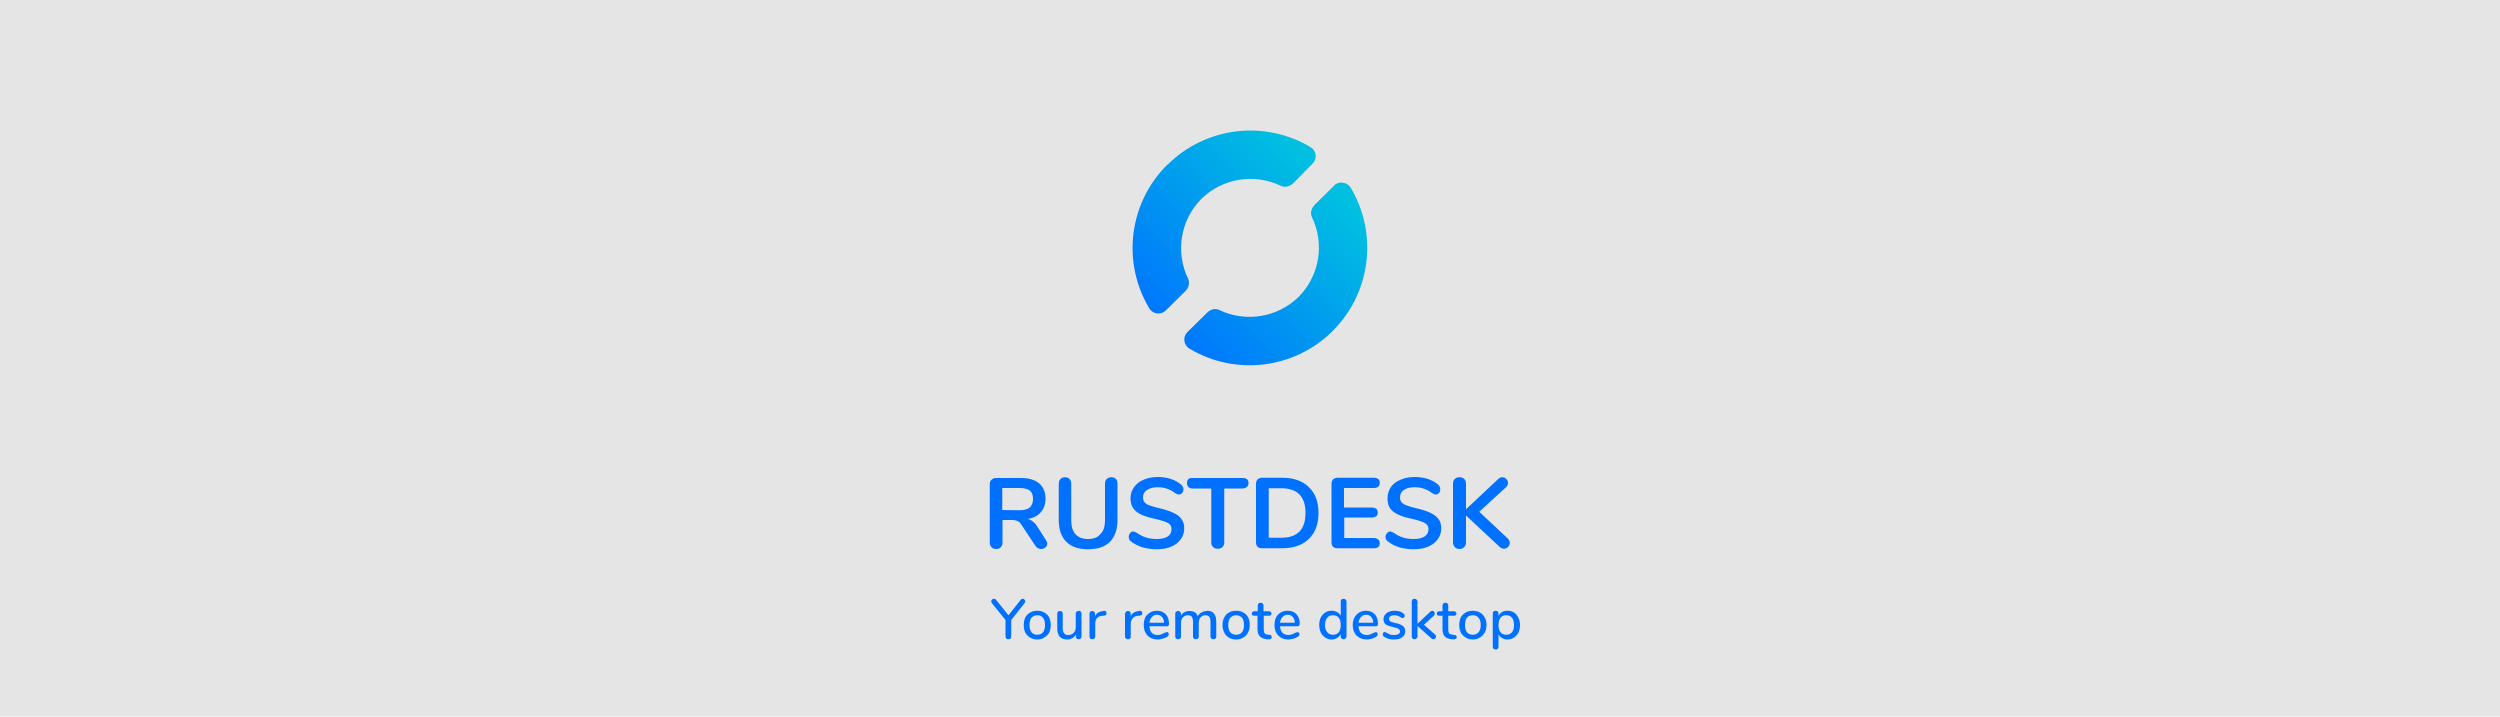
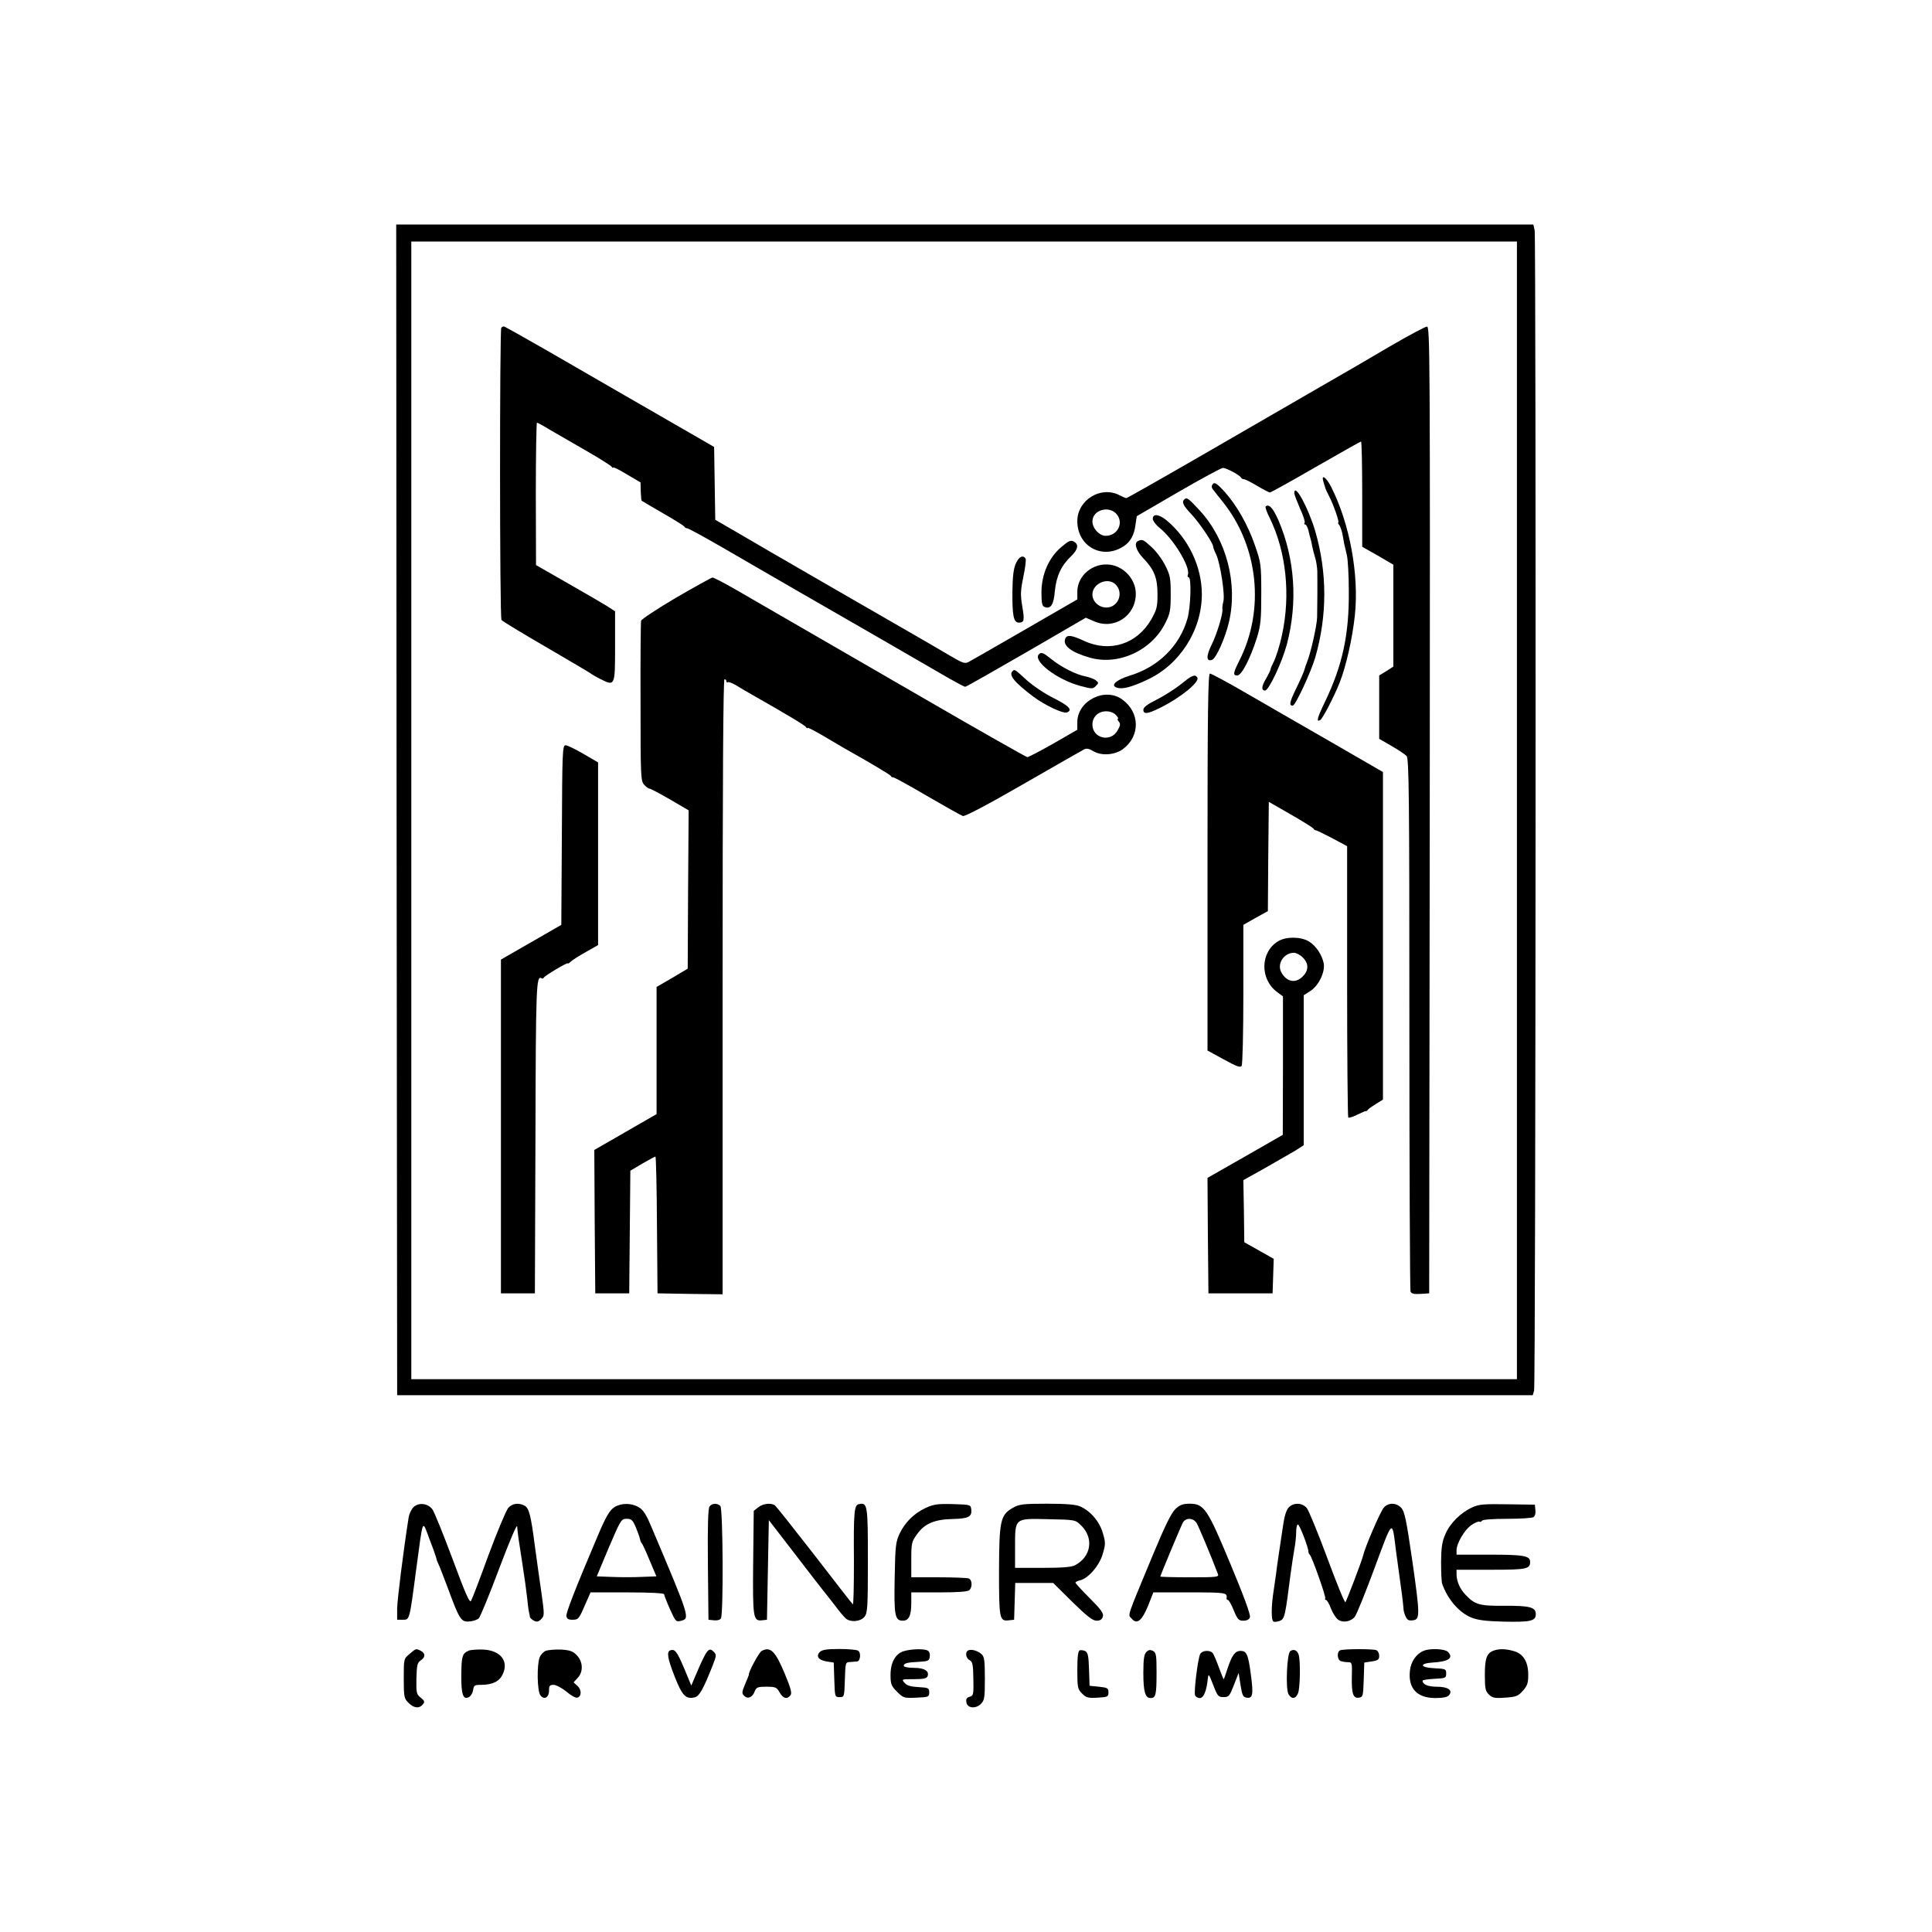
- <svg xmlns="http://www.w3.org/2000/svg" xmlns:xlink="http://www.w3.org/1999/xlink" xml:space="preserve" width="1000" height="286.6" style="clip-rule:evenodd;fill-rule:evenodd;stroke-linejoin:round;stroke-miterlimit:1.414">
-   <path d="M0 0h1000v286.6H0z" style="opacity:1;fill:#e5e5e5;fill-opacity:1;fill-rule:evenodd;stroke:none;stroke-width:.143px;stroke-linecap:butt;stroke-linejoin:miter;stroke-miterlimit:4;stroke-dasharray:none;stroke-dashoffset:0;stroke-opacity:1;marker:none" />
-   <defs>
-     <linearGradient xlink:href="#a" id="c" x1=".1" x2=".8" y1=".9" y2=".2" gradientTransform="matrix(94.00173 0 0 93.99768 453 52.2)" gradientUnits="userSpaceOnUse" />
-     <linearGradient id="a" x1=".1" x2=".8" y1=".9" y2=".2" gradientTransform="matrix(26.301 0 0 26.331 90.7 911.8)" gradientUnits="userSpaceOnUse">
-       <stop offset="0" stop-color="#004ba6" style="stop-color:#0071ff;stop-opacity:1" />
-       <stop offset="1" stop-color="#00bfe1" style="stop-color:#00bfe1;stop-opacity:1" />
-     </linearGradient>
-     <path id="b" d="M412.8 154.2h247V204h-247z" />
-   </defs>
-   <g style="clip-rule:evenodd;fill-rule:evenodd;stroke-linejoin:round;stroke-miterlimit:1.414">
-     <g style="font-size:40px;line-height:1.25;white-space:pre;shape-inside:url(#b);fill:#0071ff" transform="translate(-20 28.7)">
-       <path d="M438.4 187.4q.5.7.5 1.4 0 .9-.8 1.5-.7.6-1.7.6-.6 0-1.2-.3t-1-.9l-5.3-8q-.8-1.4-1.7-1.9-1-.5-2.4-.5H421v9q0 1.2-.7 1.9-.6.7-1.8.7-1.2 0-1.9-.7t-.7-2V165q0-1.2.7-1.8.7-.7 1.8-.7h10q4.8 0 7.3 2.2 2.5 2.1 2.5 6.1 0 3.3-1.9 5.4-1.8 2.1-5.2 2.7 1.2.3 2 1 1 .7 1.8 2zm-10.8-12q3 0 4.3-1.1 1.3-1.2 1.3-3.4 0-2.4-1.3-3.4-1.4-1-4.3-1h-6.7v8.8zm27.7 15.6q-5.8 0-8.8-3-3-3-3-8.8v-14.4q0-1.2.7-1.9.6-.7 1.8-.7 1.2 0 1.8.7.7.7.7 1.9v14.7q0 3.6 1.7 5.5 1.8 1.9 5 1.9 3.4 0 5-2 1.8-1.8 1.8-5.4v-14.7q0-1.2.7-1.9t1.8-.7q1.2 0 1.9.7.6.7.6 1.9v14.4q0 5.7-3 8.8-3 3-8.7 3zm27.4 0q-3 0-5.8-.8-2.7-.9-4.5-2.3-.9-.6-.9-1.9 0-.8.5-1.4.5-.7 1.2-.7t1.6.6q1.8 1.2 3.6 1.8 2 .6 4.2.6 3 0 4.5-1t1.5-3q0-1.6-1.4-2.4-1.5-.8-4.9-1.6-3.5-.7-5.7-1.7t-3.3-2.6q-1.1-1.5-1.1-4 0-2.4 1.4-4.4 1.4-2 3.8-3 2.6-1.1 5.7-1.1 5.7 0 9.3 3 .5.4.7.9.3.4.3 1 0 .9-.6 1.5-.4.6-1.1.6l-.8-.1-.9-.5q-1.6-1.2-3.2-1.7-1.5-.6-3.7-.6-2.7 0-4.3 1.1-1.6 1-1.6 3 0 1.7 1.4 2.6 1.4.8 4.8 1.6 3.5.8 5.7 1.8 2.3 1 3.4 2.5 1.2 1.5 1.2 3.8 0 2.5-1.4 4.4-1.3 1.9-3.9 3-2.4 1-5.7 1zm24.4-.2q-1.2 0-1.9-.7t-.7-1.8v-21.6h-7.3q-2.4 0-2.4-2.2t2.4-2H517q2.4 0 2.4 2t-2.4 2.2h-7.3v21.6q0 1.1-.7 1.8t-1.9.7zm17.8-.2q-1.2 0-1.9-.6-.6-.7-.6-1.8v-23.3q0-1.2.6-1.8.7-.7 1.9-.7h8q6.8 0 10.6 3.7 3.9 3.7 3.9 10.4t-3.9 10.4q-3.8 3.7-10.7 3.7zm7.6-4.2q9.7 0 9.7-9.9t-9.7-9.9h-5v19.8zm22.5 4.2q-1.1 0-1.8-.6-.6-.7-.6-1.8v-23.3q0-1.2.6-1.8.7-.7 1.8-.7h14.5q1.1 0 1.8.5.6.6.6 1.5 0 1-.6 1.6-.7.5-1.8.5h-11.9v7.8h11q1.2 0 1.9.5.6.5.6 1.5t-.6 1.5-1.8.5h-11v8.2h11.8q1.1 0 1.8.6.6.5.6 1.5t-.6 1.5-1.8.5zm30.5.4q-3.1 0-5.9-.8-2.7-.9-4.4-2.3-1-.6-1-1.9 0-.8.6-1.4.5-.7 1.2-.7t1.6.6q1.7 1.2 3.6 1.8 1.9.6 4.2.6 2.9 0 4.4-1 1.6-1 1.6-3 0-1.6-1.5-2.4-1.4-.8-4.8-1.6-3.5-.7-5.7-1.7t-3.4-2.6q-1-1.5-1-4 0-2.4 1.3-4.4 1.4-2 3.9-3 2.5-1.1 5.6-1.1 5.8 0 9.4 3 .5.4.7.9.2.4.2 1 0 .9-.5 1.5t-1.2.6l-.7-.1-.9-.5q-1.6-1.2-3.2-1.7-1.5-.6-3.8-.6-2.7 0-4.3 1.1-1.5 1-1.5 3 0 1.7 1.4 2.6 1.4.8 4.7 1.6 3.6.8 5.8 1.8 2.2 1 3.4 2.5 1.2 1.5 1.2 3.8 0 2.5-1.4 4.4-1.4 1.9-3.9 3-2.5 1-5.7 1zm37.6-4.3q.8.8.8 1.8 0 .9-.7 1.6-.7.7-1.6.7-1 0-1.9-.9l-13.3-12.4v10.8q0 1.1-.7 1.8-.7.8-1.9.8t-1.9-.8q-.7-.7-.7-1.8v-23.5q0-1.2.7-1.9t1.9-.7q1.2 0 1.9.7t.7 1.9V175l12.9-12.1q.7-.7 1.6-.7 1 0 1.6.7.7.7.7 1.6t-.8 1.7l-10.7 9.8z" aria-label="RUSTDESK" style="font-weight:700;font-family:Nunito;-inkscape-font-specification:&quot;Nunito Bold&quot;" />
-     </g>
-     <g style="font-size:22.667px;line-height:1.25;fill:#0071ff">
-       <path d="M390.8 212.4q.3-.4.7-.4.5 0 .8.3.3.4.3.8t-.3.7l-5.3 6.7v6.5q0 .6-.4 1-.3.2-.8.2t-.8-.3q-.3-.3-.3-.9v-6.5l-5.4-6.7q-.3-.3-.3-.7 0-.5.3-.8.4-.3.8-.3.5 0 .8.4l5 6.2zm6.6 15.9q-1.6 0-2.9-.8-1.2-.7-1.9-2-.6-1.3-.6-3t.6-3q.7-1.3 2-2 1.2-.7 2.8-.7t2.8.7q1.3.7 2 2 .6 1.3.6 3t-.6 3q-.7 1.3-2 2-1.2.8-2.8.8zm0-1.9q1.5 0 2.3-1 .8-1 .8-2.9t-.8-2.9q-.8-1-2.3-1t-2.3 1q-.8 1-.8 3 0 1.8.8 2.8.8 1 2.3 1zm16.5-9.6q.6 0 .9.3.3.3.3.8v9.2q0 .5-.3.8-.4.3-.9.3t-.8-.3q-.2-.3-.2-.7v-.9q-.6 1-1.5 1.5-1 .5-2 .5-4 0-4-4.5V218q0-.5.2-.8.3-.3.9-.3.5 0 .8.3.3.3.3.8v5.9q0 1.3.6 2 .5.6 1.6.6 1.4 0 2.2-.9.8-.8.8-2.3V218q0-.5.3-.8.3-.3.8-.3zm10.2 0q1 0 1 1 0 .4-.2.7-.2.2-.9.3h-.6q-1.5.2-2.2 1-.6 1-.6 2.1v5.2q0 .6-.4.8-.3.3-.8.3t-.8-.3q-.3-.2-.3-.8V218q0-.5.3-.8.3-.3.8-.3t.8.3q.3.3.3.8v1q.4-1 1.3-1.5t2-.6zm14.3 0q1 0 1 1 0 .4-.2.7l-.9.3h-.7q-1.4.2-2 1-.8 1-.8 2.1v5.2q0 .6-.3.8-.3.3-.8.3t-.8-.3q-.4-.2-.4-.8V218q0-.5.4-.8.3-.3.8-.3t.8.3q.3.3.3.8v1q.4-1 1.3-1.5.8-.5 2-.6zm10.9 8.5q.3 0 .5.3.2.2.2.6 0 .6-.8 1.1-.8.5-1.8.7-.9.3-1.7.3-2.7 0-4.2-1.6-1.5-1.5-1.5-4.2 0-1.7.6-3 .7-1.3 2-2 1.1-.7 2.7-.7 2.2 0 3.5 1.4 1.3 1.4 1.3 3.8 0 1-.8 1h-7q.2 3.5 3.3 3.5.9 0 1.5-.3l1.3-.6.4-.1.5-.2zm-4-6.9q-1.3 0-2 .9-.9.8-1 2.3h5.8q0-1.5-.8-2.3-.7-.9-2-.9zm20-1.6q3.7 0 3.7 4.4v6q0 .4-.3.7-.3.3-.8.3t-.9-.3q-.3-.3-.3-.8v-5.9q0-1.3-.5-2-.5-.6-1.5-.6-1.3 0-2 .9-.7.8-.7 2.3v5.3q0 .5-.3.8-.4.3-.9.3t-.8-.3q-.3-.3-.3-.8v-5.9q0-1.3-.5-2-.5-.6-1.6-.6-1.2 0-2 .9-.7.8-.7 2.3v5.3q0 .5-.3.8-.3.3-.8.3t-.9-.3q-.3-.3-.3-.8V218q0-.5.3-.8.4-.3.9-.3.4 0 .7.3.4.3.4.8v.8q.5-1 1.3-1.4 1-.5 2-.5 1.3 0 2.2.5.8.5 1.2 1.6.5-1 1.5-1.5 1-.6 2.2-.6zm11.7 11.5q-1.7 0-3-.8-1.2-.7-1.8-2-.7-1.3-.7-3t.7-3q.6-1.3 1.9-2 1.2-.7 2.9-.7t2.8.7q1.3.7 2 2 .6 1.3.6 3t-.7 3q-.6 1.3-1.9 2-1.2.8-2.8.8zm0-1.9q1.5 0 2.3-1 .8-1 .8-2.9t-.8-2.9q-.9-1-2.3-1t-2.4 1q-.8 1-.8 3 0 1.8.8 2.8.8 1 2.4 1zm13.3 0q.5.1.7.3.2.2.2.6 0 .5-.3.7-.4.3-1 .2h-.7q-1.8-.2-2.7-1.1-1-1-1-3v-5.3h-1.3q-1 0-1-.9 0-.4.3-.6.3-.3.7-.3h1.4v-2.3q0-.5.3-.8.3-.3.8-.3t.9.3q.3.3.3.8v2.3h2.2q.5 0 .7.3.3.2.3.6 0 .4-.3.7-.2.2-.7.2H488v5.5q0 1 .4 1.6.5.4 1.4.5zm11.2-1q.4 0 .6.2.2.2.2.6 0 .6-.8 1.1-.8.5-1.8.7-1 .3-1.8.3-2.6 0-4.1-1.6-1.5-1.5-1.5-4.2 0-1.7.6-3 .7-1.3 1.9-2t2.8-.7q2.2 0 3.5 1.4 1.3 1.4 1.3 3.8 0 1-.9 1h-7q.3 3.5 3.4 3.5.9 0 1.5-.3l1.3-.6.3-.1.5-.2zm-3.9-7q-1.3 0-2.1.9-.8.8-1 2.3h5.9q0-1.5-.8-2.3-.7-.9-2-.9zm22.3-6.4q.5 0 .8.3.4.3.4.8v14q0 .5-.4.8-.3.3-.8.3t-.8-.3q-.3-.3-.3-.8v-1q-.5 1-1.5 1.6-1 .6-2.2.6-1.4 0-2.5-.8-1.1-.7-1.8-2-.6-1.3-.6-3 0-1.8.6-3 .7-1.3 1.8-2 1-.7 2.5-.7 1.3 0 2.2.5 1 .5 1.5 1.5V213q0-.4.3-.7.3-.3.8-.3zm-4.2 14.4q1.5 0 2.3-1 .8-1 .8-2.9t-.8-2.9q-.8-1-2.3-1t-2.3 1q-.9 1-.9 2.9 0 1.8.9 2.9.8 1 2.3 1zm17.2-1q.3 0 .5.2t.2.6q0 .6-.8 1.1-.8.5-1.7.7-1 .3-1.8.3-2.6 0-4.2-1.6-1.5-1.5-1.5-4.2 0-1.7.7-3t1.9-2q1.2-.7 2.7-.7 2.2 0 3.5 1.4 1.3 1.4 1.3 3.8 0 1-.8 1h-7q.2 3.5 3.4 3.5.8 0 1.4-.3.7-.2 1.3-.6l.4-.1.5-.2zm-4-7q-1.2 0-2 .9-.8.8-1 2.3h5.9q-.1-1.5-.8-2.3-.7-.9-2-.9zm11.2 9.9q-2.3 0-3.8-1-.4-.2-.6-.5l-.1-.6q0-.4.2-.6.2-.3.5-.3t1 .4l1.2.6q.7.2 1.7.2t1.7-.4q.6-.4.6-1 0-.5-.3-.8-.2-.3-.8-.5l-1.7-.5q-2-.4-3-1.1-.8-.8-.8-2 0-1 .6-1.8t1.6-1.2q1-.4 2.2-.4 1 0 1.8.2.9.2 1.5.7.8.5.8 1.1 0 .4-.3.7-.2.2-.5.2h-.4q-.2 0-.5-.4l-1.2-.5q-.5-.2-1.3-.2-1 0-1.5.4-.6.4-.6 1 0 .7.5 1 .6.4 2 .7 1.6.3 2.4.8.9.4 1.2 1 .4.6.4 1.5 0 1.5-1.2 2.4-1.2.9-3.3.9zm16.4-2q.4.3.4.8t-.3.8q-.3.3-.7.3-.5 0-.8-.3l-5.6-5v4.2q0 .5-.4.8-.3.3-.8.3t-.8-.3q-.3-.3-.3-.8v-14q0-.5.3-.8.3-.3.8-.3t.8.3q.4.3.4.8v8.9l5.1-4.8q.4-.4.8-.4t.7.3q.3.4.3.8t-.3.8l-4 3.7zm7.7.2q.5 0 .7.2.3.2.3.6 0 .5-.4.7-.3.3-1 .2h-.6q-1.9-.2-2.8-1.1-.9-1-.9-3v-5.3h-1.3q-1 0-1-.9 0-.4.2-.6.3-.3.8-.3h1.3v-2.3q0-.5.3-.8.3-.3.9-.3.5 0 .8.3.3.3.3.8v2.3h2.3q.4 0 .7.3.3.2.3.6 0 .4-.3.7-.3.2-.7.2h-2.3v5.5q0 1 .4 1.6.5.4 1.4.5zm7.4 1.8q-1.6 0-2.8-.8-1.3-.7-2-2-.6-1.3-.6-3t.6-3q.7-1.3 2-2 1.2-.7 2.8-.7t2.9.7q1.2.7 1.9 2t.7 3q0 1.7-.7 3t-2 2q-1.1.8-2.8.8zm0-1.9q1.5 0 2.3-1 .9-1 .9-2.9t-.9-2.9q-.8-1-2.3-1t-2.3 1q-.8 1-.8 3 0 1.8.8 2.8.8 1 2.3 1zm14-9.6q1.4 0 2.5.7t1.7 2q.7 1.3.7 3 0 1.8-.6 3t-1.8 2q-1.1.8-2.6.8-1.2 0-2.2-.6-.9-.5-1.4-1.5v5q0 .5-.3.8-.3.3-.8.3t-.9-.3q-.3-.3-.3-.8v-13.3q0-.5.3-.8.3-.3.9-.3.5 0 .8.3.3.3.3.8v1q.5-1 1.4-1.6 1-.5 2.2-.5zm-.6 9.6q1.5 0 2.3-1 .8-1 .8-2.8 0-2-.8-3t-2.3-1q-1.5 0-2.3 1-.8 1-.8 3 0 1.8.8 2.8.8 1 2.3 1z" aria-label="Your remote desktop" style="font-weight:600;font-family:Nunito;-inkscape-font-specification:&quot;Nunito Semi-Bold&quot;" transform="translate(17.5 27.5)" />
-     </g>
+ <svg xmlns="http://www.w3.org/2000/svg" version="1.0" width="1024pt" height="1024pt" viewBox="0 0 1024 1024" preserveAspectRatio="xMidYMid meet">
+   <g transform="translate(0,1024) scale(0.1,-0.1)" fill="#000000" stroke="none">
+     <path d="M2102 5948 l3 -3103 3010 0 3009 0 7 25 c9 31 11 6106 3 6149 l-7 31 -3013 0 -3014 0 2 -3102z m5938 -3 l0 -3015 -2930 0 -2930 0 0 3015 0 3015 2930 0 2930 0 0 -3015z" />
+     <path d="M2657 8503 c-9 -9 -9 -1535 1 -1549 4 -6 111 -71 237 -144 127 -74 232 -136 235 -139 3 -3 26 -17 52 -30 78 -39 78 -38 78 174 l0 185 -43 28 c-24 15 -119 70 -210 122 l-166 95 -1 378 c0 207 3 377 6 377 3 0 33 -16 67 -37 34 -20 121 -70 192 -111 72 -41 133 -80 137 -86 4 -6 8 -8 8 -4 0 4 33 -12 72 -36 l73 -43 1 -46 c1 -26 3 -49 5 -51 2 -2 54 -32 114 -67 61 -35 112 -67 113 -71 2 -4 8 -8 14 -8 6 0 85 -43 177 -96 91 -53 272 -157 401 -232 208 -119 595 -343 811 -468 42 -24 80 -44 85 -44 5 0 151 83 324 183 l315 183 44 -19 c107 -47 221 29 221 146 0 75 -61 144 -137 154 -89 12 -173 -57 -173 -143 l0 -41 -277 -160 c-153 -88 -288 -166 -300 -172 -19 -10 -32 -5 -95 32 -40 24 -154 90 -253 147 -210 121 -571 329 -700 404 -49 29 -136 79 -192 112 l-102 59 -3 193 -3 193 -135 78 c-74 43 -225 130 -335 193 -110 64 -298 172 -419 242 -120 69 -222 126 -226 126 -3 0 -10 -3 -13 -7z m3258 -1363 c42 -46 10 -120 -51 -120 -40 0 -74 32 -74 69 0 60 85 95 125 51z" />
+     <path d="M7370 8406 c-96 -57 -265 -155 -375 -218 -110 -64 -384 -222 -609 -352 -225 -130 -412 -236 -416 -236 -4 0 -21 7 -36 15 -99 52 -224 -25 -224 -137 0 -135 134 -207 246 -133 35 23 55 58 62 111 l7 48 220 128 c121 70 228 128 237 128 18 0 91 -39 96 -52 2 -4 9 -8 15 -8 7 0 38 -16 70 -35 32 -19 62 -35 68 -35 5 0 115 61 243 135 129 74 237 135 240 135 3 0 6 -125 6 -279 l0 -279 83 -47 82 -48 0 -270 0 -270 -37 -24 -38 -23 0 -168 0 -168 66 -38 c36 -21 72 -45 79 -53 13 -12 15 -212 15 -1418 0 -772 3 -1411 6 -1420 5 -12 17 -15 53 -13 l46 3 3 2563 c2 2436 1 2562 -15 2561 -10 -1 -97 -47 -193 -103z m-1450 -893 c37 -47 2 -113 -60 -113 -33 0 -70 40 -70 76 0 62 90 87 130 37z" />
+     <path d="M7014 7688 c4 -13 8 -27 10 -33 1 -5 10 -25 20 -44 23 -43 57 -141 49 -141 -3 0 -1 -6 5 -12 5 -7 12 -26 16 -43 3 -16 8 -41 10 -55 3 -14 10 -43 15 -64 5 -22 10 -106 10 -189 2 -229 -33 -392 -126 -586 -42 -87 -48 -111 -25 -97 13 8 75 128 102 197 34 85 68 235 81 357 23 216 -27 487 -126 682 -26 51 -53 69 -41 28z" />
+     <path d="M6425 7670 c-4 -6 -3 -16 3 -23 5 -7 29 -37 53 -67 189 -236 224 -572 88 -841 -34 -68 -35 -79 -11 -79 23 0 69 90 104 200 20 66 23 95 23 235 0 154 -2 163 -33 253 -37 108 -96 212 -159 283 -46 50 -57 57 -68 39z" />
+     <path d="M6860 7626 c0 -7 14 -43 30 -80 17 -37 28 -71 25 -76 -4 -6 -2 -10 3 -10 5 0 13 -15 17 -32 4 -18 9 -37 11 -43 2 -5 6 -23 9 -40 3 -16 10 -44 16 -62 5 -17 10 -48 11 -70 1 -70 0 -207 -1 -245 -1 -43 -34 -189 -52 -233 -7 -17 -13 -36 -15 -44 -1 -7 -20 -51 -42 -96 -38 -78 -41 -95 -20 -95 14 0 96 177 119 255 64 222 64 449 0 670 -37 125 -111 260 -111 201z" />
+     <path d="M6277 7593 c-15 -14 -5 -34 38 -79 44 -47 115 -153 115 -171 0 -6 7 -24 16 -42 21 -43 48 -215 38 -249 -4 -15 -6 -33 -5 -40 4 -24 -29 -133 -58 -191 -29 -59 -28 -90 4 -78 21 9 70 117 89 201 47 203 -13 435 -154 589 -61 66 -70 73 -83 60z" />
+     <path d="M6708 7555 c-3 -3 7 -32 23 -63 86 -177 110 -405 64 -617 -11 -53 -33 -123 -46 -147 -7 -13 -14 -29 -15 -36 -1 -7 -12 -28 -23 -48 -25 -41 -27 -64 -6 -64 20 0 90 149 116 246 58 222 42 452 -44 654 -29 67 -52 92 -69 75z" />
+     <path d="M6110 7490 c0 -10 16 -32 35 -47 74 -58 166 -210 151 -249 -3 -8 -1 -14 4 -14 16 0 11 -157 -6 -218 -41 -145 -154 -257 -306 -303 -73 -23 -105 -52 -68 -64 29 -9 75 2 158 41 174 79 292 263 292 454 0 147 -71 296 -188 393 -40 32 -72 36 -72 7z" />
+     <path d="M5627 7342 c-67 -55 -107 -146 -107 -241 0 -57 3 -73 16 -78 33 -13 49 11 55 85 8 79 34 135 88 186 35 34 40 61 12 76 -16 8 -28 3 -64 -28z" />
+     <path d="M6033 7373 c-24 -9 -13 -50 25 -90 60 -62 77 -106 77 -193 0 -67 -4 -81 -33 -133 -76 -131 -219 -177 -356 -114 -66 31 -91 34 -100 12 -14 -37 31 -72 128 -100 153 -45 331 37 403 184 25 49 28 68 28 151 0 84 -3 102 -28 151 -15 31 -47 75 -72 98 -45 41 -50 44 -72 34z" />
+     <path d="M5384 7253 c-12 -27 -17 -69 -18 -148 -1 -128 6 -165 34 -165 29 0 31 12 18 88 -10 60 -9 82 6 155 10 47 15 90 12 96 -14 22 -36 10 -52 -26z" />
+     <path d="M3583 7072 c-100 -59 -183 -114 -185 -122 -2 -8 -4 -202 -3 -432 0 -393 1 -417 19 -437 11 -12 23 -21 29 -21 5 0 54 -26 108 -57 l99 -58 -3 -420 -2 -419 -82 -49 -83 -48 0 -337 0 -337 -165 -95 -165 -95 2 -380 3 -380 90 0 90 0 3 325 3 325 64 38 c35 20 66 37 69 37 3 0 7 -163 8 -362 l3 -363 173 -3 172 -2 0 1630 c0 1080 3 1630 10 1630 6 0 10 -5 10 -11 0 -5 4 -8 8 -5 5 3 24 -5 43 -16 19 -12 63 -38 99 -58 174 -99 266 -154 272 -164 4 -6 8 -8 8 -4 0 4 35 -14 78 -39 42 -25 93 -55 112 -66 148 -83 246 -142 251 -149 3 -6 9 -9 13 -8 4 1 85 -43 180 -99 95 -55 180 -103 189 -106 10 -4 128 58 319 168 167 96 312 179 322 184 14 8 27 6 52 -9 43 -25 112 -20 155 11 93 69 92 194 -2 263 -92 68 -239 -6 -239 -120 l0 -40 -127 -73 c-70 -40 -132 -72 -138 -72 -5 0 -242 134 -525 298 -870 503 -912 527 -1024 592 -61 35 -115 63 -120 62 -6 -1 -93 -49 -193 -107z m2332 -622 c10 -11 15 -20 10 -20 -4 0 -2 -7 5 -15 10 -12 8 -21 -7 -47 -37 -65 -133 -41 -133 32 0 40 31 70 73 70 21 0 41 -8 52 -20z" />
+     <path d="M5507 6773 c-36 -35 94 -135 220 -169 61 -16 65 -16 81 0 16 16 16 18 -1 31 -10 7 -34 16 -54 20 -49 9 -128 49 -180 91 -42 34 -54 39 -66 27z" />
+     <path d="M5367 6683 c-22 -21 8 -58 108 -134 61 -46 160 -93 180 -85 32 12 11 35 -67 74 -47 23 -110 65 -145 96 -64 59 -66 60 -76 49z" />
+     <path d="M6400 5671 l0 -999 86 -47 c69 -38 88 -45 95 -34 5 8 9 179 9 381 l0 366 65 37 65 36 2 289 3 290 115 -66 c63 -36 117 -70 121 -75 3 -6 9 -10 13 -10 3 1 42 -18 86 -41 l80 -43 0 -716 c0 -394 3 -718 6 -722 4 -3 25 3 48 15 22 11 43 20 45 19 2 -2 7 1 10 6 3 5 23 19 44 32 l37 23 0 868 0 868 -282 163 c-156 89 -359 207 -453 261 -93 54 -176 98 -182 98 -10 0 -13 -203 -13 -999z" />
+     <path d="M6260 6614 c-30 -24 -88 -61 -127 -81 -51 -25 -73 -42 -73 -55 0 -25 22 -23 90 11 109 54 210 137 196 160 -12 19 -29 12 -86 -35z" />
+     <path d="M2978 5814 l-3 -476 -160 -92 -160 -92 0 -885 0 -884 90 0 90 0 3 824 c2 806 4 863 32 846 5 -3 10 -1 12 3 4 10 128 84 128 76 0 -3 7 1 15 9 8 8 44 31 80 51 l65 37 0 484 0 484 -77 45 c-43 25 -86 46 -95 46 -17 0 -18 -31 -20 -476z" />
+     <path d="M6774 5251 c-95 -58 -97 -201 -5 -269 l31 -23 0 -367 -1 -367 -199 -114 -200 -114 2 -306 3 -306 170 0 170 0 3 92 3 91 -78 44 -78 44 -2 164 -3 165 113 63 c61 35 133 76 160 92 l47 30 0 398 0 397 36 23 c44 29 78 100 70 146 -9 45 -41 93 -78 116 -43 26 -122 27 -164 1z m131 -86 c32 -31 32 -69 0 -100 -38 -39 -86 -30 -114 22 -24 45 14 103 67 103 12 0 34 -11 47 -25z" />
+     <path d="M2191 2251 c-11 -11 -22 -35 -25 -53 -29 -184 -60 -435 -61 -483 l0 -60 30 0 c36 0 35 -6 70 260 39 289 32 272 71 168 19 -48 35 -95 37 -103 1 -8 6 -20 9 -26 4 -6 27 -66 52 -132 61 -166 70 -180 114 -176 19 1 42 9 50 17 8 9 57 127 108 264 54 143 94 237 95 223 3 -39 7 -66 28 -200 11 -69 22 -150 25 -180 3 -30 7 -64 10 -75 2 -11 5 -23 5 -27 1 -4 10 -12 21 -18 15 -8 24 -6 38 8 18 18 18 23 2 138 -10 65 -25 178 -35 249 -21 164 -31 202 -55 215 -31 16 -65 12 -86 -12 -11 -13 -58 -124 -104 -248 -45 -124 -87 -234 -93 -244 -7 -15 -27 28 -98 220 -49 131 -97 250 -107 264 -25 33 -74 38 -101 11z" />
+     <path d="M3257 2252 c-26 -16 -46 -50 -95 -167 -116 -273 -162 -393 -160 -410 2 -15 10 -20 32 -20 32 0 35 4 71 88 l25 57 195 0 c122 0 195 -4 195 -10 0 -5 14 -41 31 -79 29 -65 32 -68 57 -62 50 13 51 10 -154 495 -28 67 -44 93 -68 107 -38 23 -92 24 -129 1z m113 -107 c10 -24 20 -52 22 -62 2 -10 6 -20 10 -23 3 -3 22 -43 41 -90 l36 -85 -80 -3 c-43 -2 -114 -2 -157 0 l-79 3 64 153 c63 147 66 152 94 152 26 0 32 -6 49 -45z" />
+     <path d="M3761 2256 c-8 -9 -11 -99 -9 -307 l3 -294 29 -3 c16 -2 32 2 37 10 14 22 11 582 -3 596 -16 16 -43 15 -57 -2z" />
+     <path d="M4019 2251 l-24 -19 -3 -271 c-3 -295 0 -314 46 -309 l27 3 5 264 5 264 138 -179 c76 -99 143 -186 150 -194 7 -8 33 -42 59 -75 25 -34 53 -67 62 -74 25 -21 78 -16 98 10 16 19 18 49 18 299 0 294 -2 307 -47 298 -26 -5 -29 -40 -27 -301 0 -131 -2 -235 -6 -230 -5 4 -97 123 -205 263 -109 140 -202 258 -209 262 -20 14 -64 8 -87 -11z" />
+     <path d="M4905 2247 c-61 -29 -108 -75 -137 -136 -20 -42 -23 -64 -26 -232 -4 -202 1 -229 43 -229 32 0 45 27 45 94 l0 56 148 0 c102 0 152 4 160 12 17 17 15 55 -4 62 -9 3 -81 6 -160 6 l-144 0 0 93 c0 89 2 96 31 136 40 56 93 78 189 80 83 2 102 12 98 50 -3 26 -4 26 -98 29 -82 2 -102 -1 -145 -21z" />
+     <path d="M5368 2248 c-66 -38 -72 -68 -73 -334 0 -254 2 -268 52 -262 l28 3 3 98 3 97 100 0 101 0 101 -100 c78 -76 108 -100 129 -100 18 0 29 6 33 21 6 17 -7 36 -69 98 -42 42 -76 79 -76 83 0 3 11 9 25 12 44 11 103 79 120 141 15 50 15 60 0 110 -17 61 -67 118 -121 141 -23 10 -76 14 -176 14 -127 0 -147 -3 -180 -22z m361 -92 c70 -67 55 -167 -31 -212 -19 -10 -67 -14 -173 -14 l-145 0 0 108 c0 158 -4 154 175 150 144 -3 144 -3 174 -32z" />
+     <path d="M6231 2243 c-22 -20 -56 -89 -122 -248 -142 -342 -131 -310 -111 -334 28 -33 54 -12 87 68 l28 71 194 0 c192 0 199 -1 194 -32 0 -5 3 -8 7 -8 5 0 19 -25 31 -55 20 -48 26 -55 51 -55 19 0 31 6 35 19 4 12 -33 113 -102 278 -123 296 -141 323 -217 323 -36 0 -52 -6 -75 -27z m111 -75 c11 -18 75 -170 113 -270 7 -17 -4 -18 -149 -18 -86 0 -156 2 -156 4 0 6 107 262 119 285 15 28 55 27 73 -1z" />
+     <path d="M6831 2251 c-12 -12 -23 -45 -29 -87 -18 -120 -34 -224 -38 -262 -3 -20 -9 -64 -14 -97 -12 -76 -13 -152 -1 -159 5 -4 20 -2 34 3 26 10 29 25 57 246 7 50 16 112 21 138 5 26 9 66 9 87 0 22 4 40 9 40 9 0 56 -122 56 -145 0 -5 3 -12 7 -15 11 -9 87 -223 82 -232 -3 -4 -1 -8 4 -8 5 0 17 -20 26 -45 10 -25 27 -52 39 -60 24 -17 65 -11 87 15 9 9 56 126 105 258 99 267 93 262 114 92 7 -52 19 -141 27 -197 8 -56 13 -106 13 -110 -1 -4 3 -21 9 -36 10 -23 17 -28 40 -25 39 4 39 26 -3 319 -31 212 -40 258 -58 277 -26 28 -68 29 -92 2 -18 -19 -100 -210 -110 -254 -6 -27 -87 -239 -94 -248 -4 -4 -47 101 -96 234 -49 132 -98 251 -108 264 -23 29 -69 32 -96 5z" />
+     <path d="M7804 2251 c-62 -28 -119 -85 -143 -142 -18 -40 -22 -71 -23 -147 0 -53 2 -106 6 -117 29 -82 90 -153 156 -179 32 -13 79 -19 170 -21 143 -3 170 3 170 40 0 37 -33 45 -170 44 -128 -1 -153 6 -202 58 -30 31 -48 72 -48 109 l0 24 183 0 c189 0 207 4 207 42 0 32 -35 38 -214 38 l-176 0 0 23 c0 37 43 110 79 134 18 13 37 20 42 18 4 -3 10 -1 14 5 4 6 58 10 133 10 70 0 133 4 140 9 8 5 12 21 10 37 l-3 29 -145 2 c-124 2 -151 0 -186 -16z" />
+     <path d="M2171 1474 c-31 -26 -31 -26 -31 -130 0 -98 2 -107 25 -129 28 -29 57 -32 76 -9 11 14 10 19 -11 36 -23 18 -24 26 -23 101 2 71 5 84 22 96 26 17 27 37 2 51 -26 13 -25 14 -60 -16z" />
+     <path d="M2484 1491 c-34 -15 -38 -28 -39 -129 -1 -104 10 -135 42 -116 10 6 19 23 21 38 3 23 8 26 41 26 61 0 98 18 115 55 34 70 -10 127 -102 132 -31 1 -67 -1 -78 -6z" />
+     <path d="M2892 1490 c-12 -5 -27 -21 -32 -35 -15 -40 -13 -178 4 -200 19 -27 46 -13 46 25 0 25 4 30 24 30 13 0 43 -16 67 -35 23 -20 49 -35 58 -33 24 5 25 42 1 63 l-20 18 22 24 c31 33 28 87 -6 121 -20 21 -37 26 -83 29 -32 1 -68 -2 -81 -7z" />
+     <path d="M3553 1493 c-21 -7 -15 -43 24 -142 39 -99 59 -119 106 -107 24 6 45 44 96 173 18 46 19 54 5 67 -28 29 -37 17 -101 -133 l-19 -45 -38 92 c-38 89 -49 103 -73 95z" />
+     <path d="M4036 1489 c-14 -9 -71 -114 -67 -126 0 -2 -9 -24 -20 -50 -17 -41 -18 -48 -5 -61 19 -19 44 -9 56 23 9 22 15 25 62 25 48 0 55 -3 70 -30 19 -33 39 -38 57 -16 10 11 3 36 -30 116 -50 120 -76 145 -123 119z" />
+     <path d="M4346 1485 c-23 -23 -8 -44 35 -51 l38 -6 3 -92 c3 -90 3 -91 28 -91 25 0 25 1 28 93 3 90 3 92 27 93 14 1 31 2 38 3 17 1 22 47 5 57 -7 5 -52 9 -100 9 -64 0 -90 -4 -102 -15z" />
+     <path d="M4792 1489 c-46 -13 -72 -60 -72 -127 0 -48 4 -58 34 -88 34 -34 37 -35 103 -32 65 3 68 4 68 28 0 23 -4 25 -56 28 -41 2 -62 8 -74 22 -18 20 -17 20 49 20 50 0 68 4 72 15 11 28 -16 45 -72 45 -30 0 -54 5 -54 10 0 14 16 19 80 22 49 3 55 5 58 27 2 13 -2 28 -10 32 -17 11 -84 10 -126 -2z" />
+     <path d="M5133 1493 c-19 -7 -15 -41 6 -52 16 -9 19 -24 20 -99 2 -83 0 -90 -19 -95 -16 -4 -21 -12 -18 -29 4 -32 49 -37 77 -9 19 19 21 33 21 134 0 96 -3 116 -17 129 -21 19 -53 28 -70 21z" />
+     <path d="M5723 1493 c-9 -3 -13 -34 -13 -104 0 -93 2 -102 25 -125 22 -22 32 -25 83 -22 53 3 57 5 57 28 0 23 -5 25 -50 30 l-50 5 -3 87 c-2 71 -6 89 -20 97 -9 4 -23 6 -29 4z" />
+     <path d="M6076 1484 c-12 -12 -16 -37 -16 -110 0 -102 10 -134 39 -134 27 0 31 19 31 135 0 93 -2 105 -19 115 -15 7 -23 6 -35 -6z" />
+     <path d="M6839 1489 c-18 -11 -26 -197 -10 -228 16 -29 39 -26 51 5 11 28 13 166 4 201 -7 25 -25 35 -45 22z" />
+     <path d="M7103 1493 c-18 -7 -16 -50 3 -57 9 -3 26 -6 38 -6 22 0 23 -3 21 -74 -2 -92 7 -119 37 -114 22 3 23 8 26 94 l3 92 39 6 c34 5 40 10 40 30 0 13 -7 27 -16 30 -19 7 -173 7 -191 -1z" />
+     <path d="M7545 1490 c-38 -15 -67 -57 -72 -104 -11 -94 37 -146 135 -146 41 0 63 5 72 15 22 26 -5 45 -64 45 -47 0 -76 12 -76 32 0 4 28 8 63 10 59 3 62 4 62 28 0 24 -3 25 -63 28 -74 3 -82 25 -11 30 87 5 115 24 83 57 -17 16 -94 20 -129 5z" />
+     <path d="M7913 1490 c-34 -14 -43 -42 -43 -129 0 -69 3 -84 21 -102 18 -18 30 -21 86 -17 59 4 69 8 94 36 24 27 29 41 29 85 0 69 -26 112 -77 126 -45 13 -80 13 -110 1z" />
+     <path d="M6361 1473 c-12 -24 -34 -200 -27 -218 3 -8 14 -15 25 -15 21 0 36 37 43 105 3 26 6 22 28 -35 23 -60 27 -65 55 -65 28 0 32 5 55 64 l25 64 10 -64 c9 -55 13 -64 33 -67 32 -5 36 17 22 121 -14 109 -23 127 -55 127 -29 0 -46 -24 -70 -97 -9 -29 -18 -53 -19 -53 -2 0 -13 28 -26 63 -12 34 -27 68 -32 75 -15 18 -56 15 -67 -5z" />
  </g>
-   <path fill="url(#b)" d="m533.7 74.2-7.7 7.6c-1.4 1.3-2 3.2-1.3 4.9a28 28 0 0 1-5.2 32 28.1 28.1 0 0 1-32 5.2c-1.7-.7-3.5 0-4.7 1.2l-7.9 7.8a4.2 4.2 0 0 0 .8 6.5 47 47 0 0 0 64.6-64.3 4.2 4.2 0 0 0-3-2 4.2 4.2 0 0 0-3.6 1zM467 65.8a46.9 46.9 0 0 0-7.3 57.5 4.2 4.2 0 0 0 6.6.9l7.7-7.6c1.4-1.3 2-3.2 1.3-5a28 28 0 0 1 5.2-32 28.1 28.1 0 0 1 32-5.2c1.6.7 3.5.1 4.7-1l7.9-8a4.2 4.2 0 0 0-.8-6.5 47 47 0 0 0-57.4 7.1z" style="isolation:isolate;fill:url(#c);stroke-width:.988" />
</svg>
